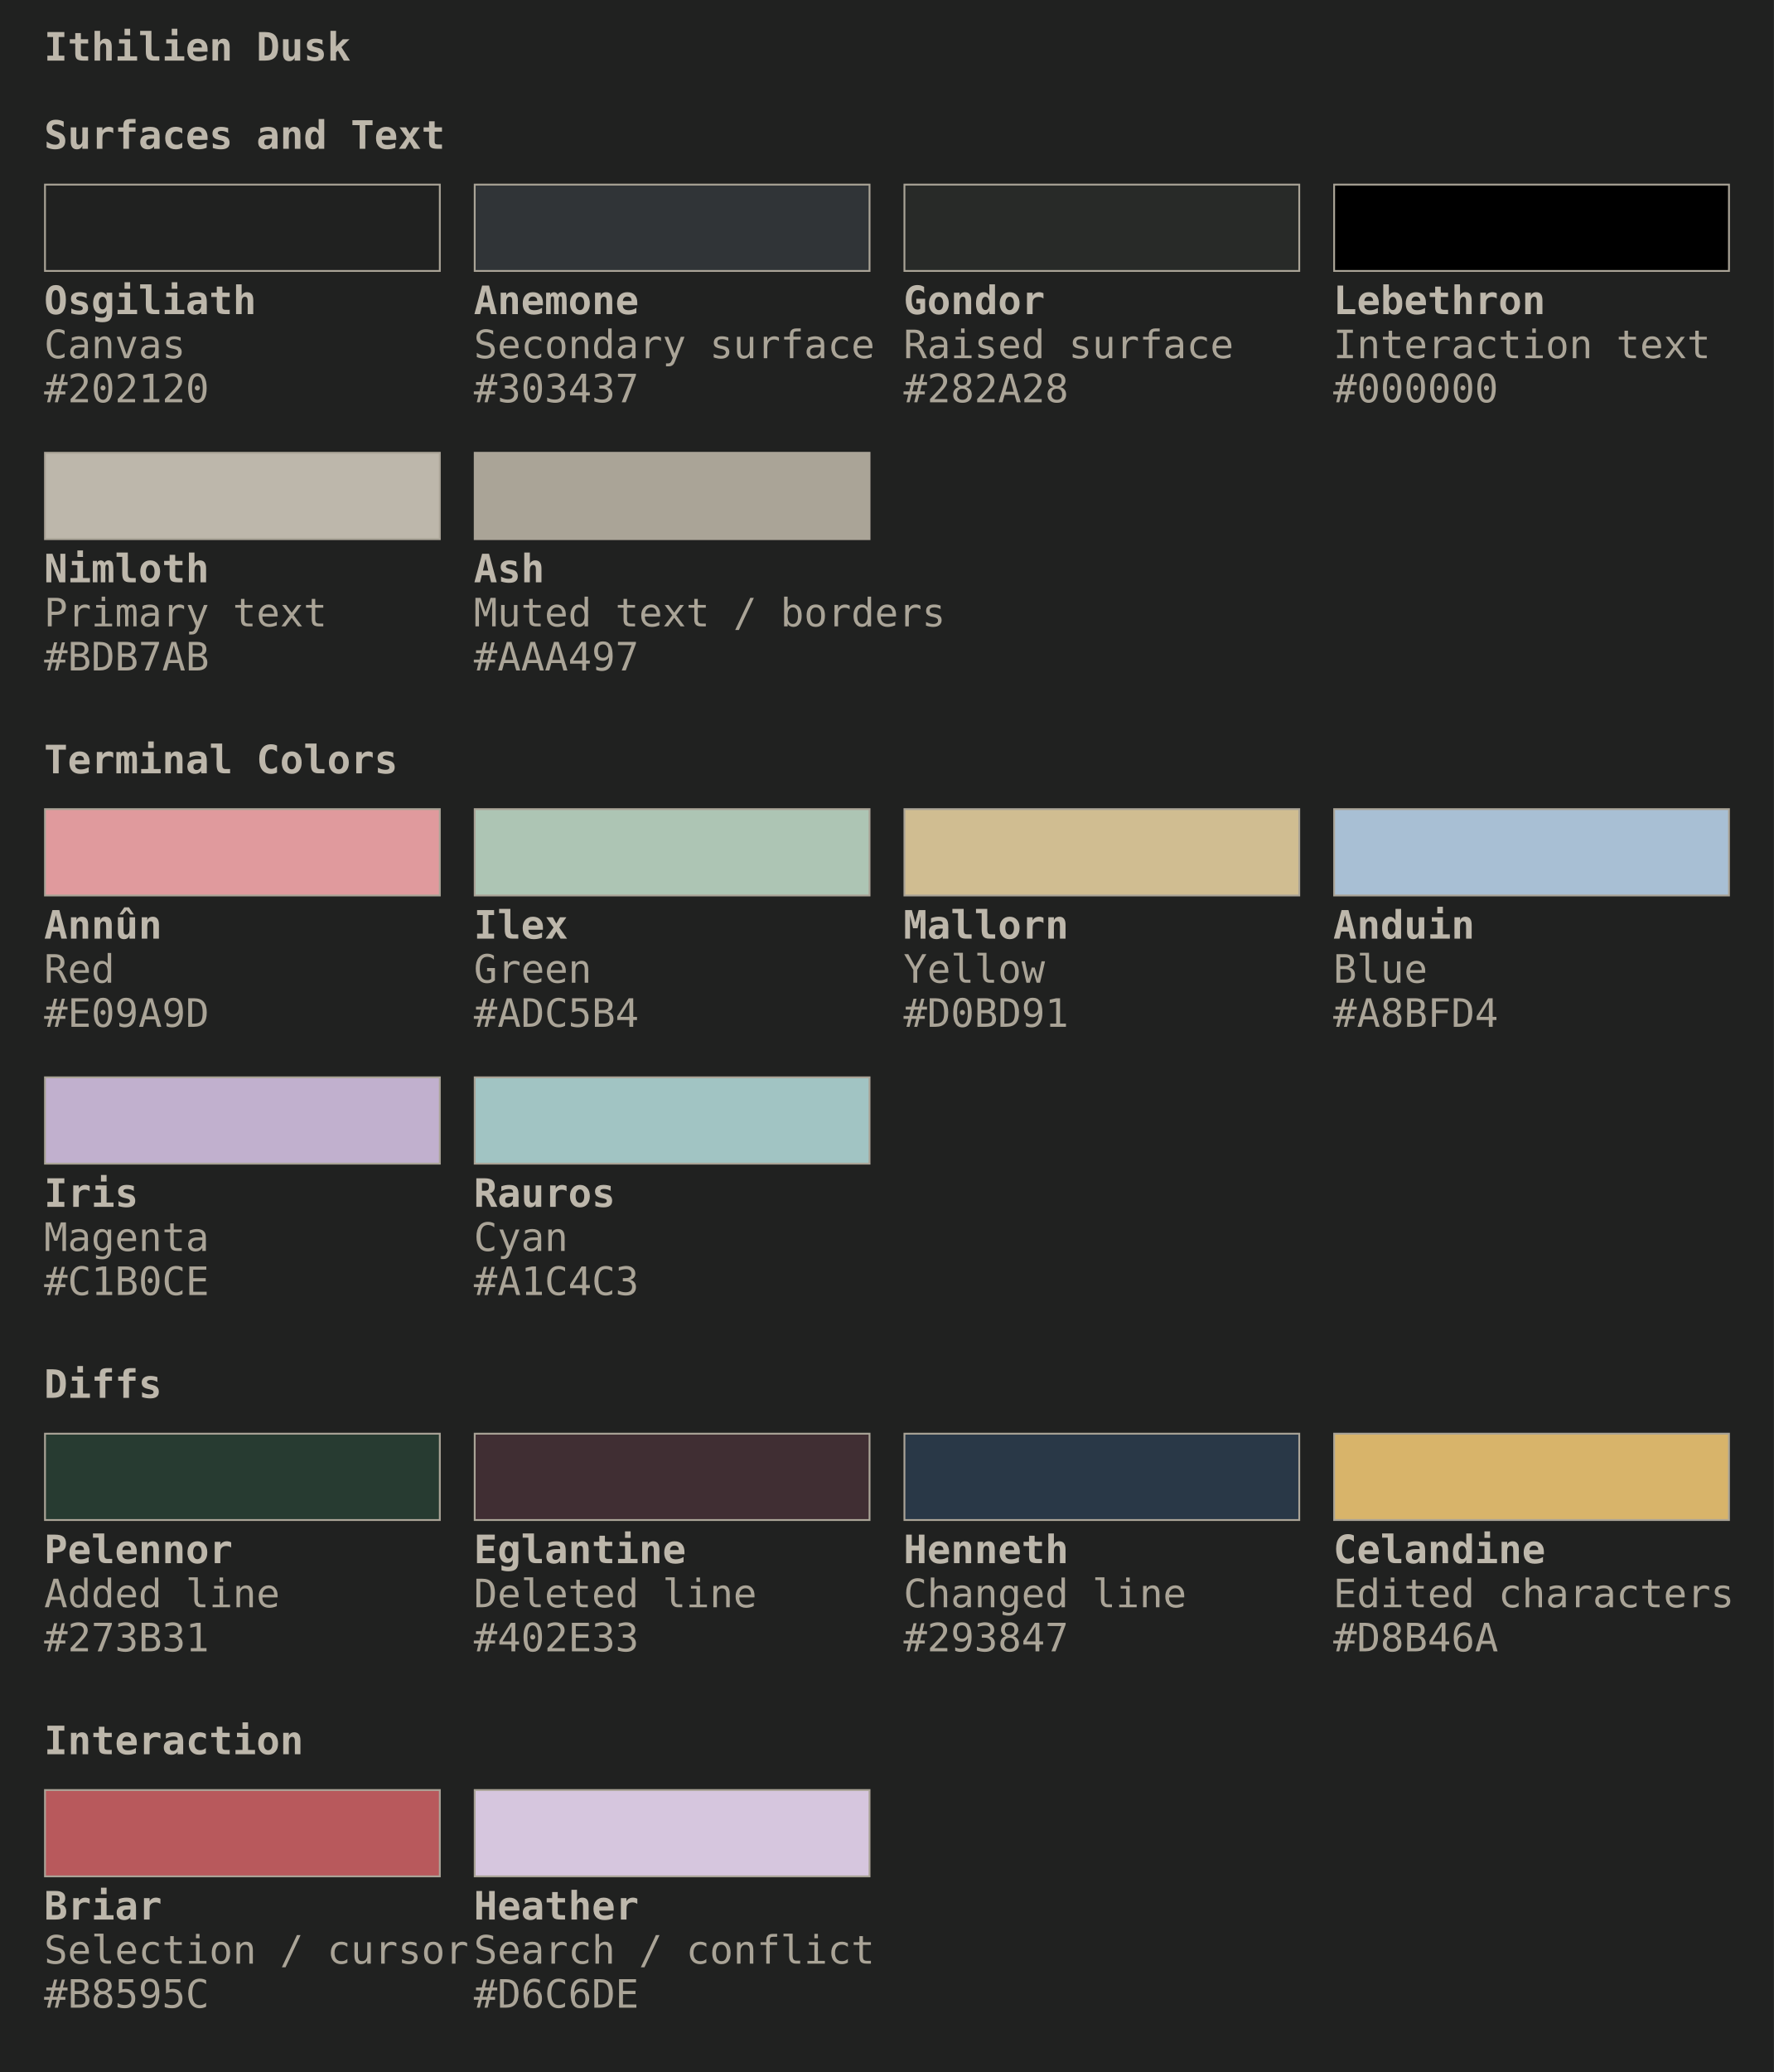
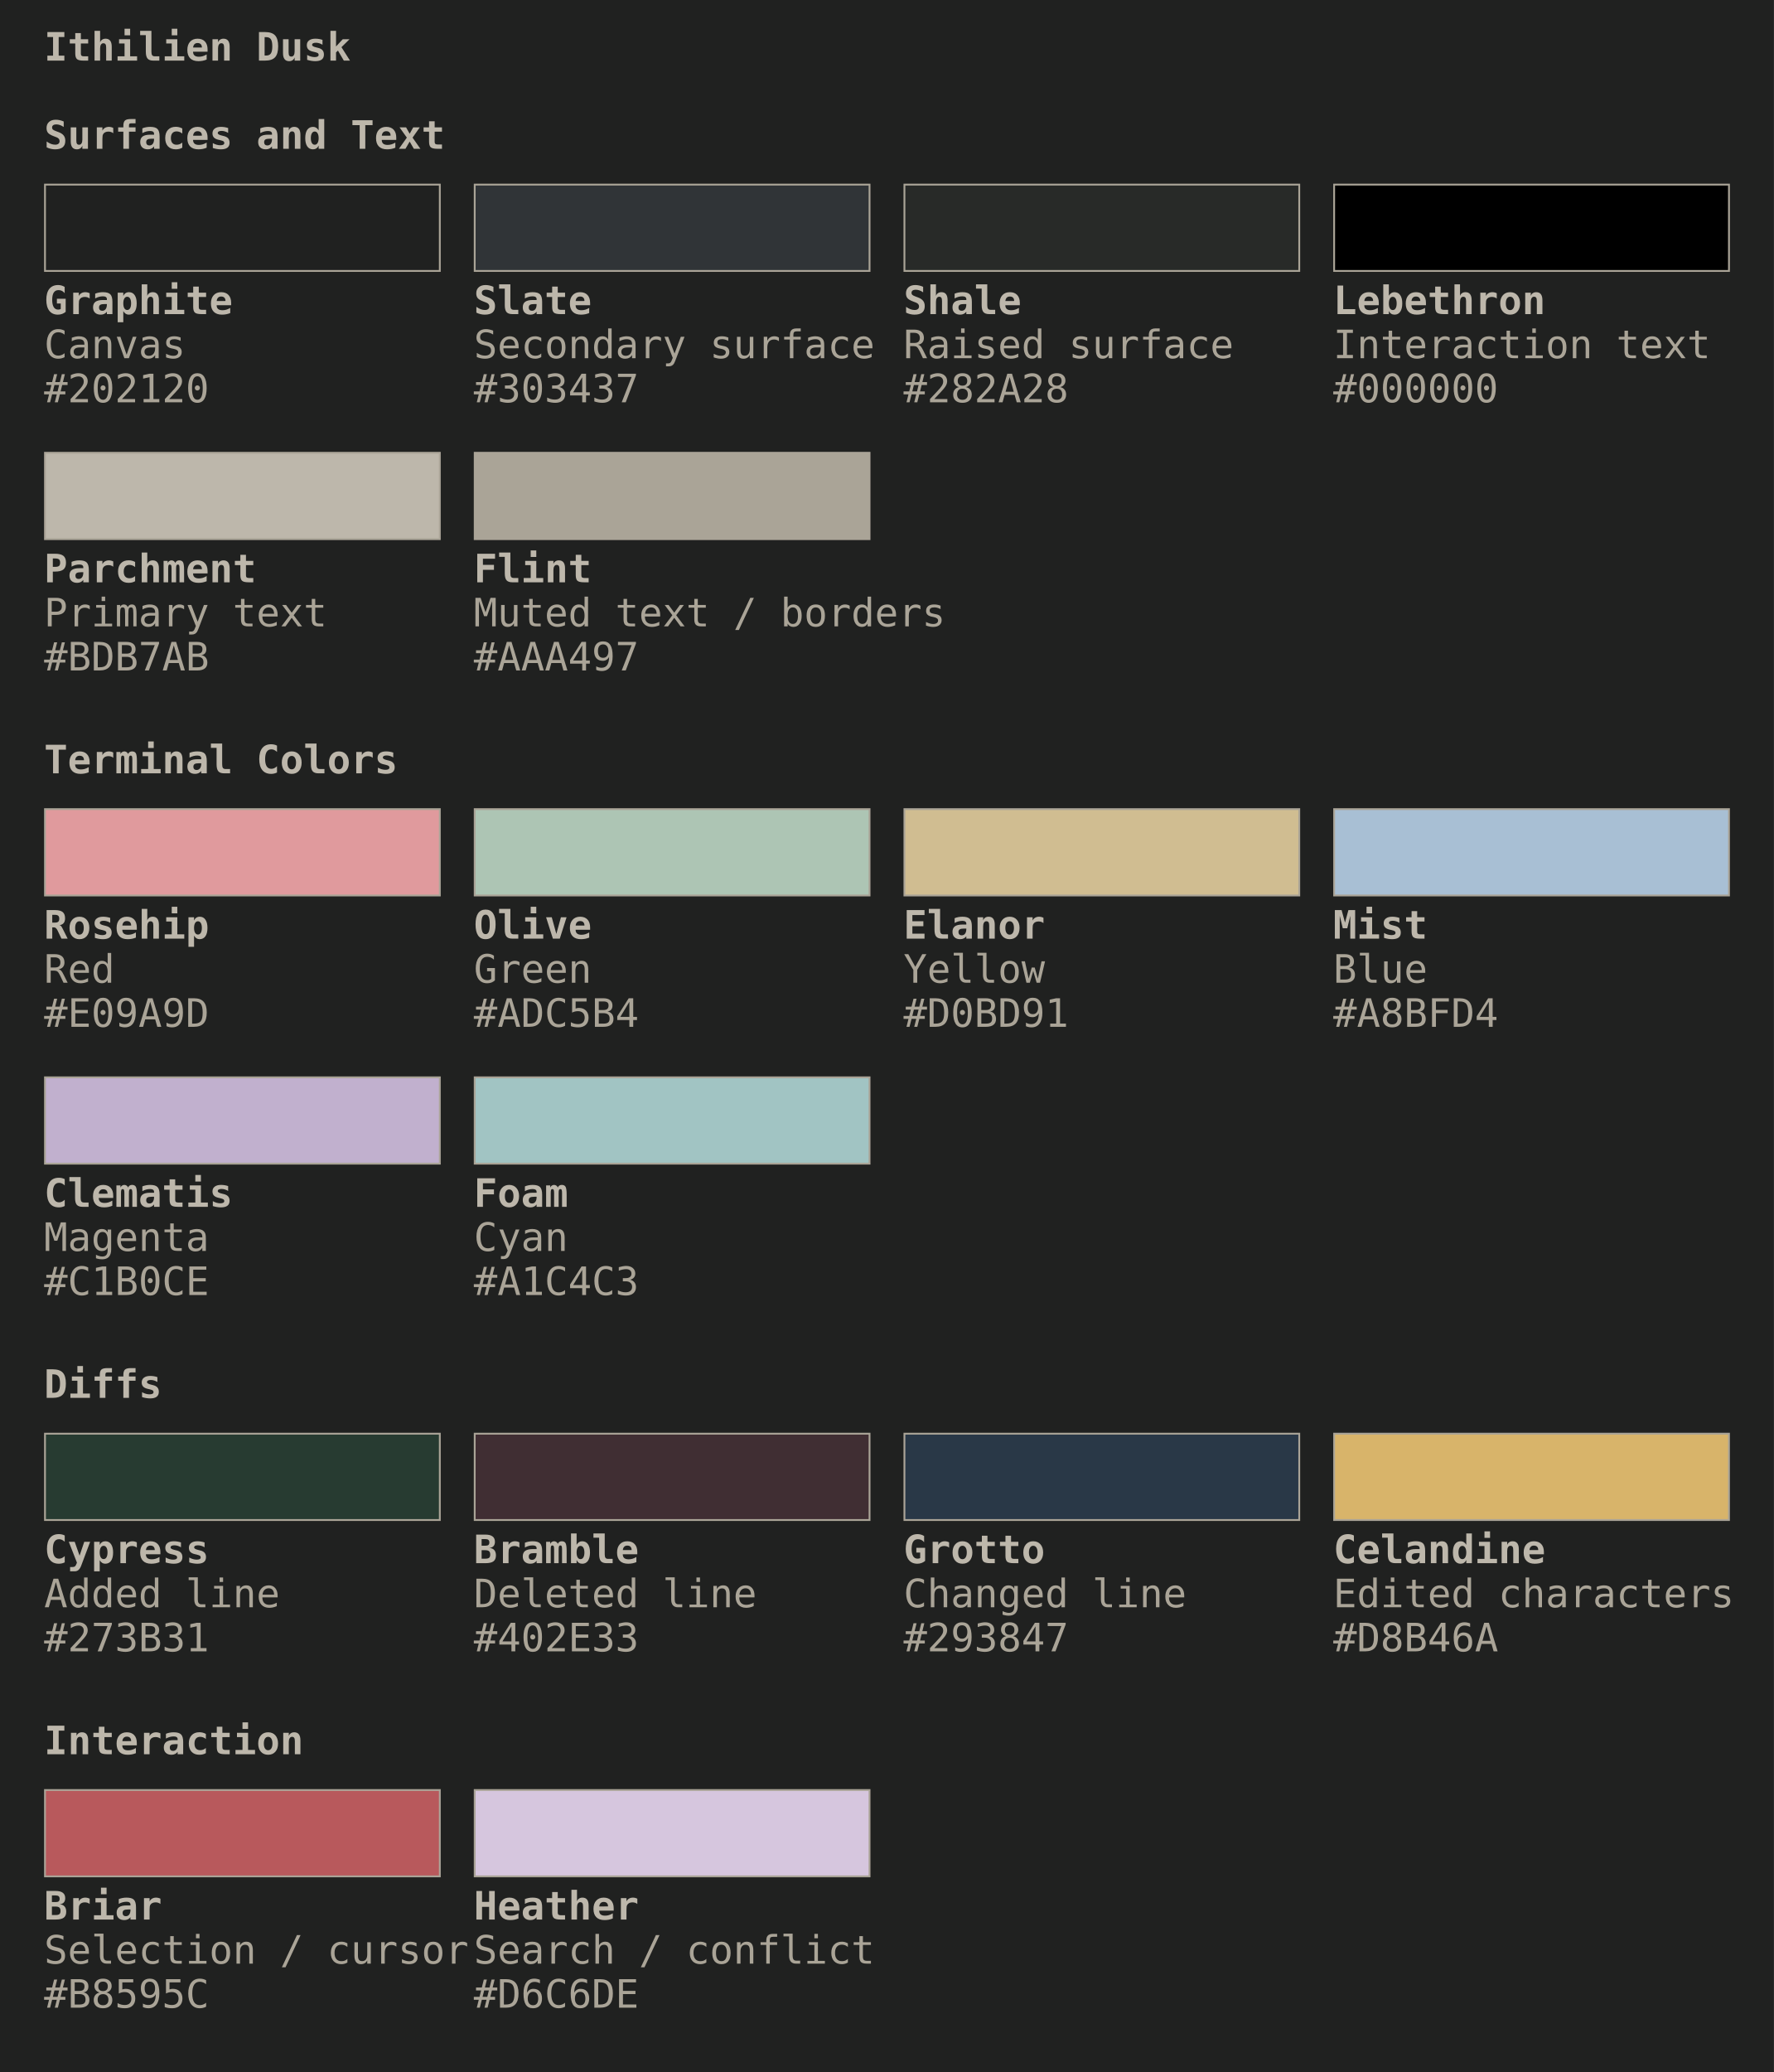
<svg xmlns="http://www.w3.org/2000/svg" xml:space="preserve" width="966" height="1128" viewBox="0 0 966 1128">
  <style>text{font-family:"Berkeley Mono Medium",monospace;font-size:16pt}</style>
  <rect x="0" y="0" width="966" height="1128" fill="#202120" />
  <text x="24" y="33" fill="#BDB7AB" font-weight="700">Ithilien Dusk</text>
  <text x="24" y="81" fill="#BDB7AB" font-weight="700">Surfaces and Text</text>
  <rect x="24" y="100" width="216" height="48" fill="#AAA497" />
  <rect x="25" y="101" width="214" height="46" fill="#202120" />
-   <text x="24" y="171" fill="#BDB7AB" font-weight="700">Osgiliath</text>
+   <text x="24" y="171" fill="#BDB7AB" font-weight="700">Graphite</text>
  <text x="24" y="195" fill="#AAA497">Canvas</text>
  <text x="24" y="219" fill="#AAA497">#202120</text>
  <rect x="258" y="100" width="216" height="48" fill="#AAA497" />
  <rect x="259" y="101" width="214" height="46" fill="#303437" />
-   <text x="258" y="171" fill="#BDB7AB" font-weight="700">Anemone</text>
+   <text x="258" y="171" fill="#BDB7AB" font-weight="700">Slate</text>
  <text x="258" y="195" fill="#AAA497">Secondary surface</text>
  <text x="258" y="219" fill="#AAA497">#303437</text>
  <rect x="492" y="100" width="216" height="48" fill="#AAA497" />
  <rect x="493" y="101" width="214" height="46" fill="#282A28" />
-   <text x="492" y="171" fill="#BDB7AB" font-weight="700">Gondor</text>
+   <text x="492" y="171" fill="#BDB7AB" font-weight="700">Shale</text>
  <text x="492" y="195" fill="#AAA497">Raised surface</text>
  <text x="492" y="219" fill="#AAA497">#282A28</text>
  <rect x="726" y="100" width="216" height="48" fill="#AAA497" />
  <rect x="727" y="101" width="214" height="46" fill="#000000" />
  <text x="726" y="171" fill="#BDB7AB" font-weight="700">Lebethron</text>
  <text x="726" y="195" fill="#AAA497">Interaction text</text>
  <text x="726" y="219" fill="#AAA497">#000000</text>
  <rect x="24" y="246" width="216" height="48" fill="#AAA497" />
  <rect x="25" y="247" width="214" height="46" fill="#BDB7AB" />
-   <text x="24" y="317" fill="#BDB7AB" font-weight="700">Nimloth</text>
+   <text x="24" y="317" fill="#BDB7AB" font-weight="700">Parchment</text>
  <text x="24" y="341" fill="#AAA497">Primary text</text>
  <text x="24" y="365" fill="#AAA497">#BDB7AB</text>
  <rect x="258" y="246" width="216" height="48" fill="#AAA497" />
  <rect x="259" y="247" width="214" height="46" fill="#AAA497" />
-   <text x="258" y="317" fill="#BDB7AB" font-weight="700">Ash</text>
+   <text x="258" y="317" fill="#BDB7AB" font-weight="700">Flint</text>
  <text x="258" y="341" fill="#AAA497">Muted text / borders</text>
  <text x="258" y="365" fill="#AAA497">#AAA497</text>
  <text x="24" y="421" fill="#BDB7AB" font-weight="700">Terminal Colors</text>
  <rect x="24" y="440" width="216" height="48" fill="#AAA497" />
  <rect x="25" y="441" width="214" height="46" fill="#E09A9D" />
-   <text x="24" y="511" fill="#BDB7AB" font-weight="700">Annûn</text>
+   <text x="24" y="511" fill="#BDB7AB" font-weight="700">Rosehip</text>
  <text x="24" y="535" fill="#AAA497">Red</text>
  <text x="24" y="559" fill="#AAA497">#E09A9D</text>
  <rect x="258" y="440" width="216" height="48" fill="#AAA497" />
  <rect x="259" y="441" width="214" height="46" fill="#ADC5B4" />
-   <text x="258" y="511" fill="#BDB7AB" font-weight="700">Ilex</text>
+   <text x="258" y="511" fill="#BDB7AB" font-weight="700">Olive</text>
  <text x="258" y="535" fill="#AAA497">Green</text>
  <text x="258" y="559" fill="#AAA497">#ADC5B4</text>
  <rect x="492" y="440" width="216" height="48" fill="#AAA497" />
  <rect x="493" y="441" width="214" height="46" fill="#D0BD91" />
-   <text x="492" y="511" fill="#BDB7AB" font-weight="700">Mallorn</text>
+   <text x="492" y="511" fill="#BDB7AB" font-weight="700">Elanor</text>
  <text x="492" y="535" fill="#AAA497">Yellow</text>
  <text x="492" y="559" fill="#AAA497">#D0BD91</text>
  <rect x="726" y="440" width="216" height="48" fill="#AAA497" />
  <rect x="727" y="441" width="214" height="46" fill="#A8BFD4" />
-   <text x="726" y="511" fill="#BDB7AB" font-weight="700">Anduin</text>
+   <text x="726" y="511" fill="#BDB7AB" font-weight="700">Mist</text>
  <text x="726" y="535" fill="#AAA497">Blue</text>
  <text x="726" y="559" fill="#AAA497">#A8BFD4</text>
  <rect x="24" y="586" width="216" height="48" fill="#AAA497" />
  <rect x="25" y="587" width="214" height="46" fill="#C1B0CE" />
-   <text x="24" y="657" fill="#BDB7AB" font-weight="700">Iris</text>
+   <text x="24" y="657" fill="#BDB7AB" font-weight="700">Clematis</text>
  <text x="24" y="681" fill="#AAA497">Magenta</text>
  <text x="24" y="705" fill="#AAA497">#C1B0CE</text>
  <rect x="258" y="586" width="216" height="48" fill="#AAA497" />
  <rect x="259" y="587" width="214" height="46" fill="#A1C4C3" />
-   <text x="258" y="657" fill="#BDB7AB" font-weight="700">Rauros</text>
+   <text x="258" y="657" fill="#BDB7AB" font-weight="700">Foam</text>
  <text x="258" y="681" fill="#AAA497">Cyan</text>
  <text x="258" y="705" fill="#AAA497">#A1C4C3</text>
  <text x="24" y="761" fill="#BDB7AB" font-weight="700">Diffs</text>
  <rect x="24" y="780" width="216" height="48" fill="#AAA497" />
  <rect x="25" y="781" width="214" height="46" fill="#273B31" />
-   <text x="24" y="851" fill="#BDB7AB" font-weight="700">Pelennor</text>
+   <text x="24" y="851" fill="#BDB7AB" font-weight="700">Cypress</text>
  <text x="24" y="875" fill="#AAA497">Added line</text>
  <text x="24" y="899" fill="#AAA497">#273B31</text>
  <rect x="258" y="780" width="216" height="48" fill="#AAA497" />
  <rect x="259" y="781" width="214" height="46" fill="#402E33" />
-   <text x="258" y="851" fill="#BDB7AB" font-weight="700">Eglantine</text>
+   <text x="258" y="851" fill="#BDB7AB" font-weight="700">Bramble</text>
  <text x="258" y="875" fill="#AAA497">Deleted line</text>
  <text x="258" y="899" fill="#AAA497">#402E33</text>
  <rect x="492" y="780" width="216" height="48" fill="#AAA497" />
  <rect x="493" y="781" width="214" height="46" fill="#293847" />
-   <text x="492" y="851" fill="#BDB7AB" font-weight="700">Henneth</text>
+   <text x="492" y="851" fill="#BDB7AB" font-weight="700">Grotto</text>
  <text x="492" y="875" fill="#AAA497">Changed line</text>
  <text x="492" y="899" fill="#AAA497">#293847</text>
  <rect x="726" y="780" width="216" height="48" fill="#AAA497" />
  <rect x="727" y="781" width="214" height="46" fill="#D8B46A" />
  <text x="726" y="851" fill="#BDB7AB" font-weight="700">Celandine</text>
  <text x="726" y="875" fill="#AAA497">Edited characters</text>
  <text x="726" y="899" fill="#AAA497">#D8B46A</text>
  <text x="24" y="955" fill="#BDB7AB" font-weight="700">Interaction</text>
  <rect x="24" y="974" width="216" height="48" fill="#AAA497" />
  <rect x="25" y="975" width="214" height="46" fill="#B8595C" />
  <text x="24" y="1045" fill="#BDB7AB" font-weight="700">Briar</text>
  <text x="24" y="1069" fill="#AAA497">Selection / cursor</text>
  <text x="24" y="1093" fill="#AAA497">#B8595C</text>
  <rect x="258" y="974" width="216" height="48" fill="#AAA497" />
  <rect x="259" y="975" width="214" height="46" fill="#D6C6DE" />
  <text x="258" y="1045" fill="#BDB7AB" font-weight="700">Heather</text>
  <text x="258" y="1069" fill="#AAA497">Search / conflict</text>
  <text x="258" y="1093" fill="#AAA497">#D6C6DE</text>
</svg>
